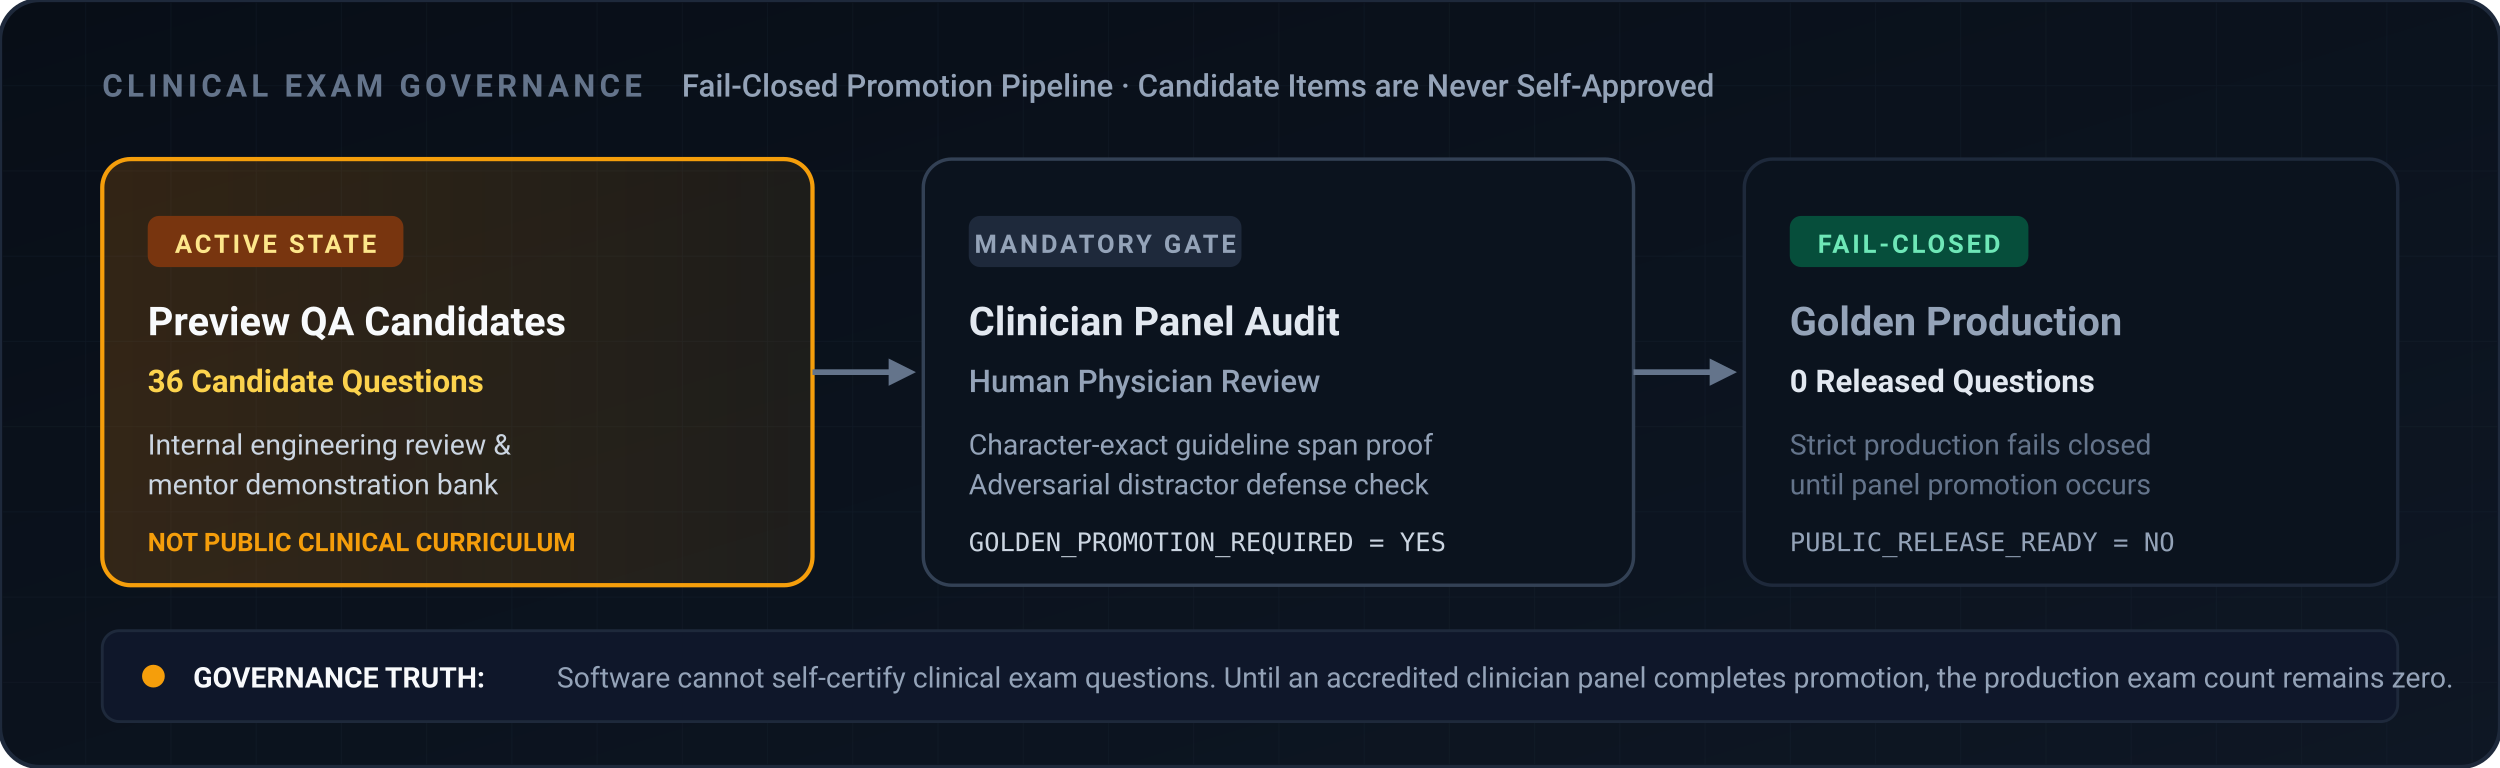
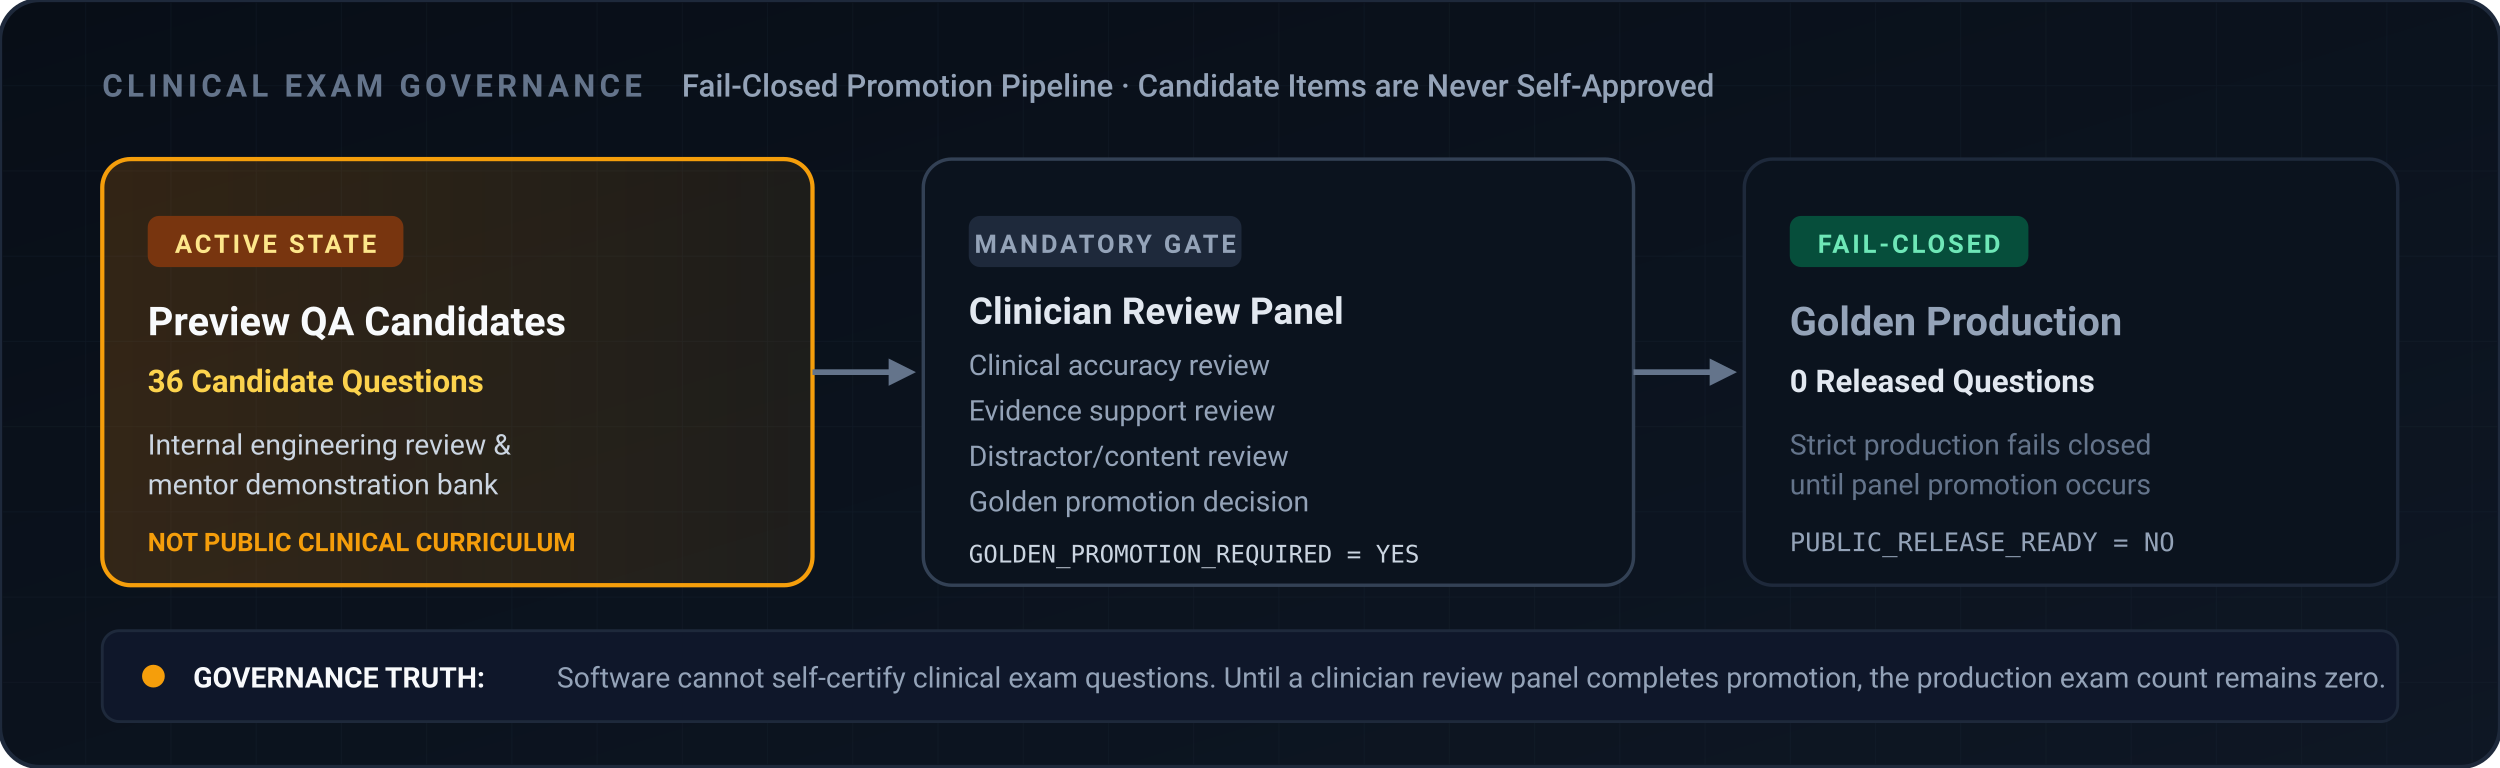
<svg xmlns="http://www.w3.org/2000/svg" viewBox="0 0 880 270" width="100%" height="auto">
  <defs>
    <linearGradient id="govBg" x1="0%" y1="0%" x2="100%" y2="100%">
      <stop offset="0%" stop-color="#080E17" />
      <stop offset="100%" stop-color="#0E1724" />
    </linearGradient>
    <linearGradient id="activeCandidateGrad" x1="0%" y1="0%" x2="100%" y2="0%">
      <stop offset="0%" stop-color="#D97706" stop-opacity="0.2" />
      <stop offset="100%" stop-color="#F59E0B" stop-opacity="0.08" />
    </linearGradient>
    <marker id="govArrow" viewBox="0 0 10 10" refX="6" refY="5" markerWidth="6" markerHeight="6" orient="auto-start-reverse">
      <path d="M 0 1 L 8 5 L 0 9 z" fill="#64748B" />
    </marker>
  </defs>
  <rect x="0" y="0" width="880" height="270" rx="14" fill="url(#govBg)" stroke="#1E293B" stroke-width="1.5" />
  <pattern id="grid5" width="30" height="30" patternUnits="userSpaceOnUse">
    <path d="M 30 0 L 0 0 0 30" fill="none" stroke="#1E293B" stroke-width="0.5" stroke-opacity="0.3" />
  </pattern>
  <rect x="1" y="1" width="878" height="268" rx="13" fill="url(#grid5)" />
  <text x="36" y="34" fill="#64748B" font-family="-apple-system, BlinkMacSystemFont, 'Segoe UI', Roboto, sans-serif" font-size="11" font-weight="700" letter-spacing="1.5">CLINICAL EXAM GOVERNANCE</text>
  <text x="240" y="34" fill="#94A3B8" font-family="-apple-system, BlinkMacSystemFont, 'Segoe UI', Roboto, sans-serif" font-size="11" font-weight="500">Fail-Closed Promotion Pipeline · Candidate Items are Never Self-Approved</text>
  <g transform="translate(36, 56)">
    <rect width="250" height="150" rx="10" fill="url(#activeCandidateGrad)" stroke="#F59E0B" stroke-width="1.5" />
    <g transform="translate(16, 20)">
      <rect width="90" height="18" rx="4" fill="#78350F" />
      <text x="45" y="13" text-anchor="middle" fill="#FDE68A" font-family="-apple-system, BlinkMacSystemFont, 'Segoe UI', Roboto, sans-serif" font-size="9" font-weight="700" letter-spacing="1">ACTIVE STATE</text>
    </g>
    <text x="16" y="62" fill="#F8FAFC" font-family="-apple-system, BlinkMacSystemFont, 'Segoe UI', Roboto, sans-serif" font-size="14" font-weight="700">Preview QA Candidates</text>
    <text x="16" y="82" fill="#FCD34D" font-family="-apple-system, BlinkMacSystemFont, 'Segoe UI', Roboto, sans-serif" font-size="11" font-weight="600">36 Candidate Questions</text>
    <text x="16" y="104" fill="#CBD5E1" font-family="-apple-system, BlinkMacSystemFont, 'Segoe UI', Roboto, sans-serif" font-size="10">Internal engineering review &amp;</text>
    <text x="16" y="118" fill="#CBD5E1" font-family="-apple-system, BlinkMacSystemFont, 'Segoe UI', Roboto, sans-serif" font-size="10">mentor demonstration bank</text>
    <text x="16" y="138" fill="#F59E0B" font-family="-apple-system, BlinkMacSystemFont, 'Segoe UI', Roboto, sans-serif" font-size="9" font-weight="700">NOT PUBLIC CLINICAL CURRICULUM</text>
  </g>
  <path d="M 286 131 L 320 131" fill="none" stroke="#64748B" stroke-width="2" marker-end="url(#govArrow)" />
  <g transform="translate(325, 56)">
    <rect width="250" height="150" rx="10" fill="#0B131E" stroke="#334155" stroke-width="1.2" />
    <g transform="translate(16, 20)">
      <rect width="96" height="18" rx="4" fill="#1E293B" />
      <text x="48" y="13" text-anchor="middle" fill="#94A3B8" font-family="-apple-system, BlinkMacSystemFont, 'Segoe UI', Roboto, sans-serif" font-size="9" font-weight="700" letter-spacing="1">MANDATORY GATE</text>
    </g>
-     <text x="16" y="62" fill="#E2E8F0" font-family="-apple-system, BlinkMacSystemFont, 'Segoe UI', Roboto, sans-serif" font-size="14" font-weight="700">Clinician Panel Audit</text>
-     <text x="16" y="82" fill="#94A3B8" font-family="-apple-system, BlinkMacSystemFont, 'Segoe UI', Roboto, sans-serif" font-size="11" font-weight="500">Human Physician Review</text>
-     <text x="16" y="104" fill="#94A3B8" font-family="-apple-system, BlinkMacSystemFont, 'Segoe UI', Roboto, sans-serif" font-size="10">Character-exact guideline span proof</text>
-     <text x="16" y="118" fill="#94A3B8" font-family="-apple-system, BlinkMacSystemFont, 'Segoe UI', Roboto, sans-serif" font-size="10">Adversarial distractor defense check</text>
-     <text x="16" y="138" fill="#CBD5E1" font-family="ui-monospace, monospace" font-size="9">GOLDEN_PROMOTION_REQUIRED = YES</text>
+     <text x="16" y="58" fill="#E2E8F0" font-family="-apple-system, BlinkMacSystemFont, 'Segoe UI', Roboto, sans-serif" font-size="13" font-weight="700">Clinician Review Panel</text>
+     <text x="16" y="76" fill="#94A3B8" font-family="-apple-system, BlinkMacSystemFont, 'Segoe UI', Roboto, sans-serif" font-size="10">Clinical accuracy review</text>
+     <text x="16" y="92" fill="#94A3B8" font-family="-apple-system, BlinkMacSystemFont, 'Segoe UI', Roboto, sans-serif" font-size="10">Evidence support review</text>
+     <text x="16" y="108" fill="#94A3B8" font-family="-apple-system, BlinkMacSystemFont, 'Segoe UI', Roboto, sans-serif" font-size="10">Distractor/content review</text>
+     <text x="16" y="124" fill="#94A3B8" font-family="-apple-system, BlinkMacSystemFont, 'Segoe UI', Roboto, sans-serif" font-size="10">Golden promotion decision</text>
+     <text x="16" y="142" fill="#CBD5E1" font-family="ui-monospace, monospace" font-size="8.5">GOLDEN_PROMOTION_REQUIRED = YES</text>
  </g>
  <path d="M 575 131 L 609 131" fill="none" stroke="#64748B" stroke-width="2" marker-end="url(#govArrow)" />
  <g transform="translate(614, 56)">
    <rect width="230" height="150" rx="10" fill="#0B131E" stroke="#1E293B" stroke-width="1.2" />
    <g transform="translate(16, 20)">
      <rect width="84" height="18" rx="4" fill="#064E3B" />
      <text x="42" y="13" text-anchor="middle" fill="#6EE7B7" font-family="-apple-system, BlinkMacSystemFont, 'Segoe UI', Roboto, sans-serif" font-size="9" font-weight="700" letter-spacing="1">FAIL-CLOSED</text>
    </g>
    <text x="16" y="62" fill="#94A3B8" font-family="-apple-system, BlinkMacSystemFont, 'Segoe UI', Roboto, sans-serif" font-size="14" font-weight="700">Golden Production</text>
    <text x="16" y="82" fill="#E2E8F0" font-family="-apple-system, BlinkMacSystemFont, 'Segoe UI', Roboto, sans-serif" font-size="11" font-weight="700">0 Released Questions</text>
    <text x="16" y="104" fill="#64748B" font-family="-apple-system, BlinkMacSystemFont, 'Segoe UI', Roboto, sans-serif" font-size="10">Strict production fails closed</text>
    <text x="16" y="118" fill="#64748B" font-family="-apple-system, BlinkMacSystemFont, 'Segoe UI', Roboto, sans-serif" font-size="10">until panel promotion occurs</text>
    <text x="16" y="138" fill="#94A3B8" font-family="ui-monospace, monospace" font-size="9">PUBLIC_RELEASE_READY = NO</text>
  </g>
  <g transform="translate(36, 222)">
    <rect width="808" height="32" rx="6" fill="#0F172A" stroke="#1E293B" stroke-width="1" />
    <circle cx="18" cy="16" r="4" fill="#F59E0B" />
    <text x="32" y="20" fill="#F8FAFC" font-family="-apple-system, BlinkMacSystemFont, 'Segoe UI', Roboto, sans-serif" font-size="10" font-weight="700">GOVERNANCE TRUTH:</text>
-     <text x="160" y="20" fill="#94A3B8" font-family="-apple-system, BlinkMacSystemFont, 'Segoe UI', Roboto, sans-serif" font-size="10">Software cannot self-certify clinical exam questions. Until an accredited clinician panel completes promotion, the production exam count remains zero.</text>
+     <text x="160" y="20" fill="#94A3B8" font-family="-apple-system, BlinkMacSystemFont, 'Segoe UI', Roboto, sans-serif" font-size="10">Software cannot self-certify clinical exam questions. Until a clinician review panel completes promotion, the production exam count remains zero.</text>
  </g>
</svg>
